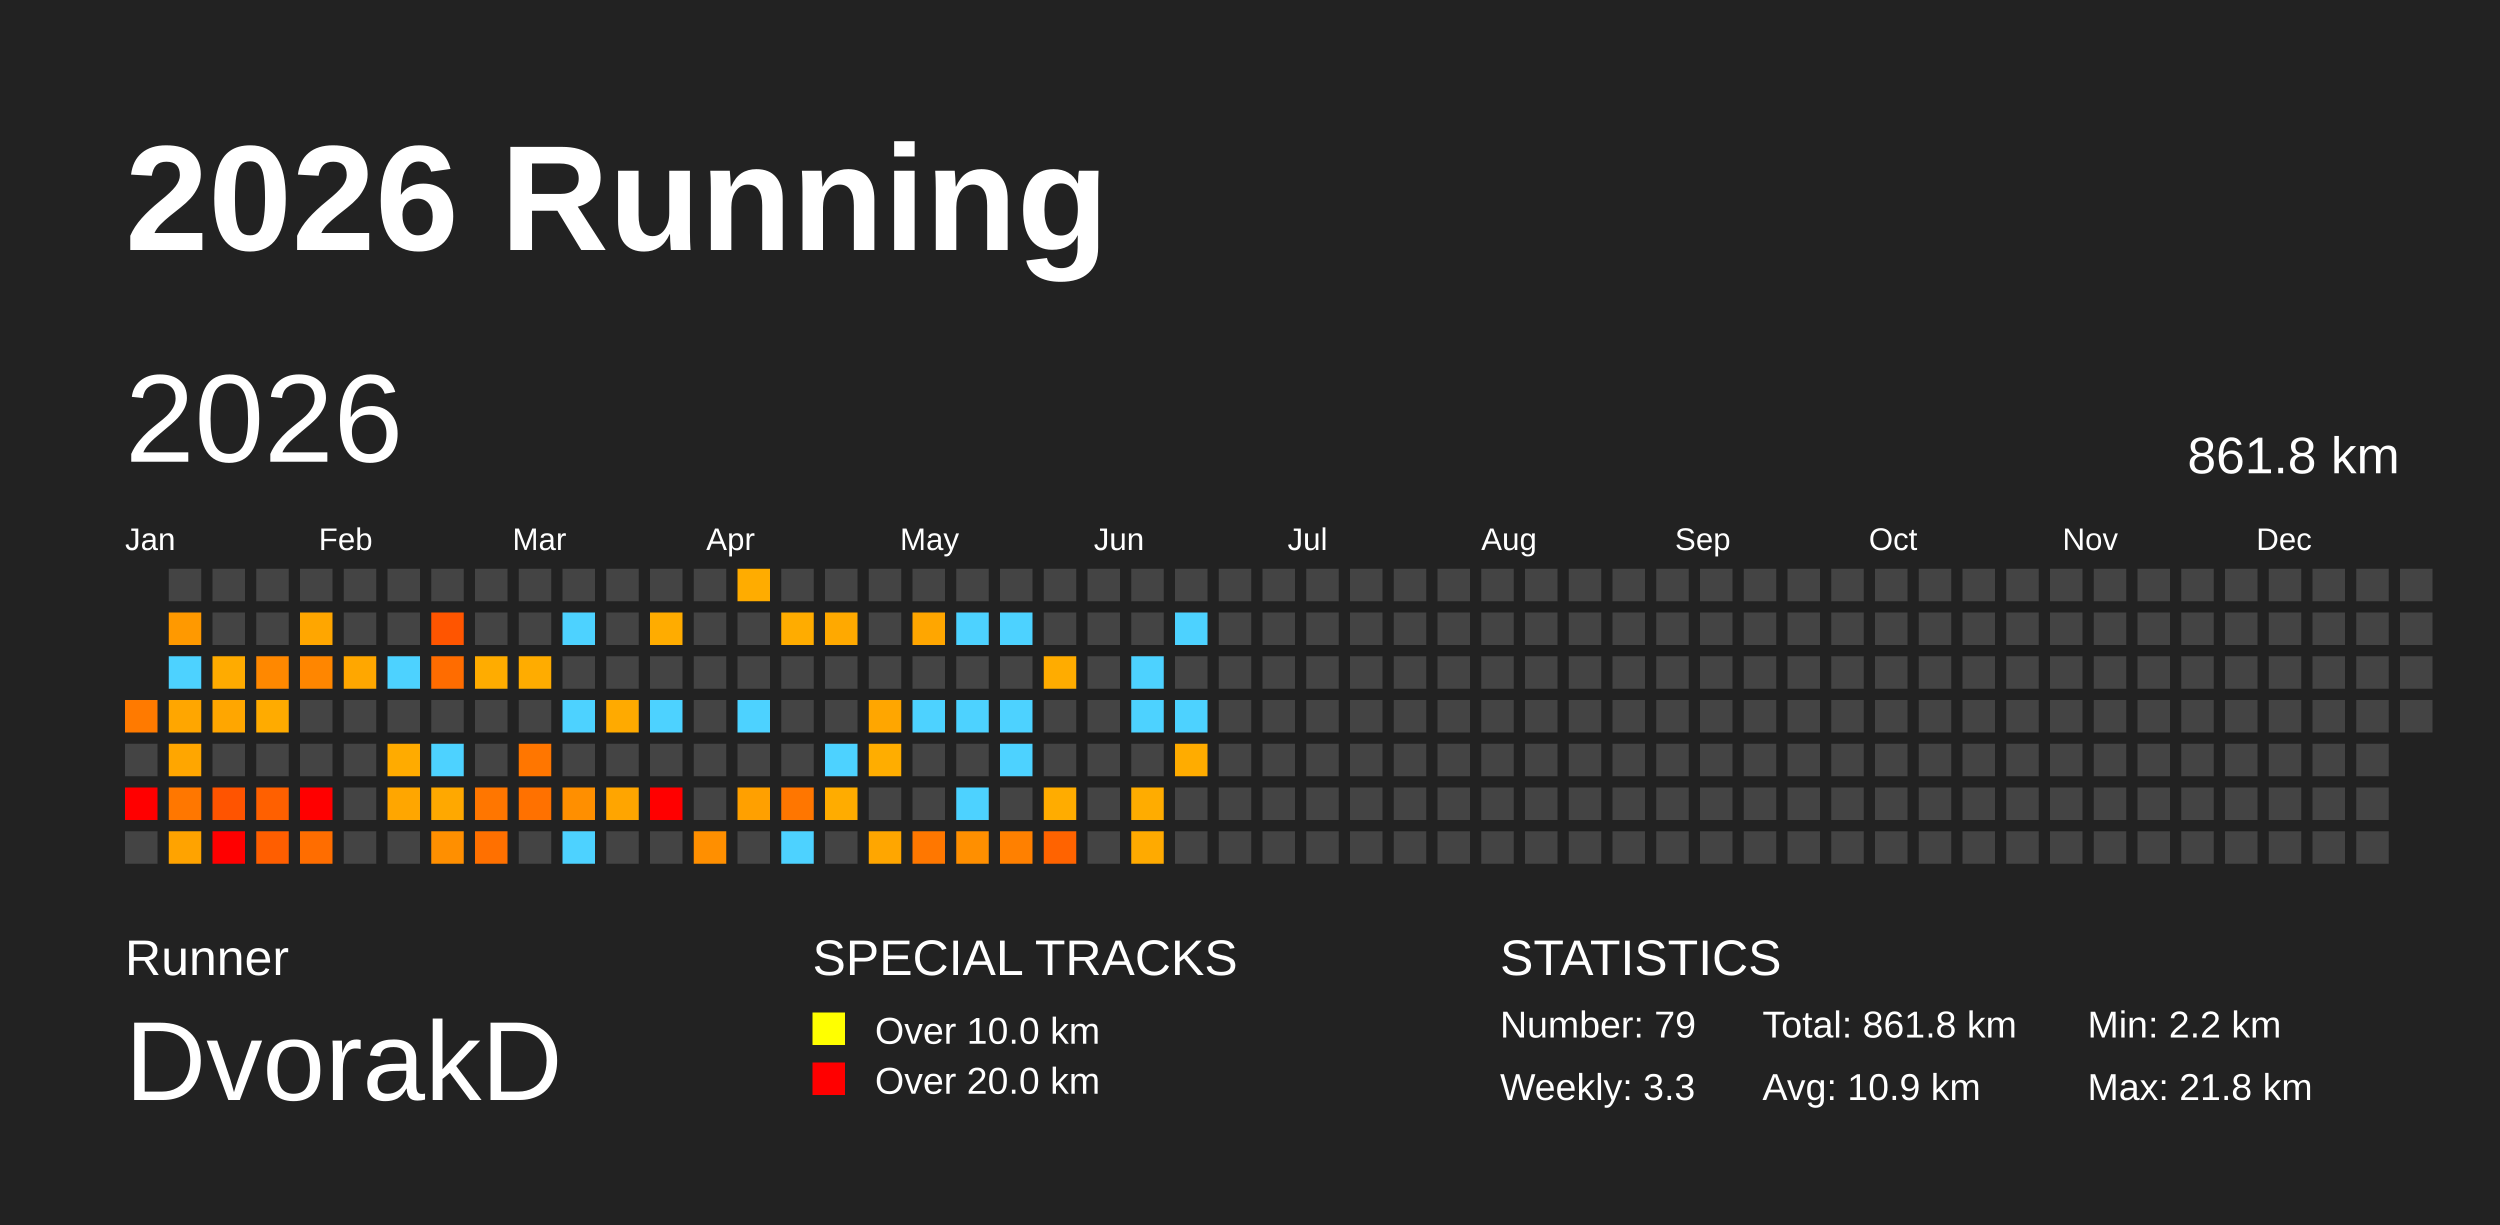
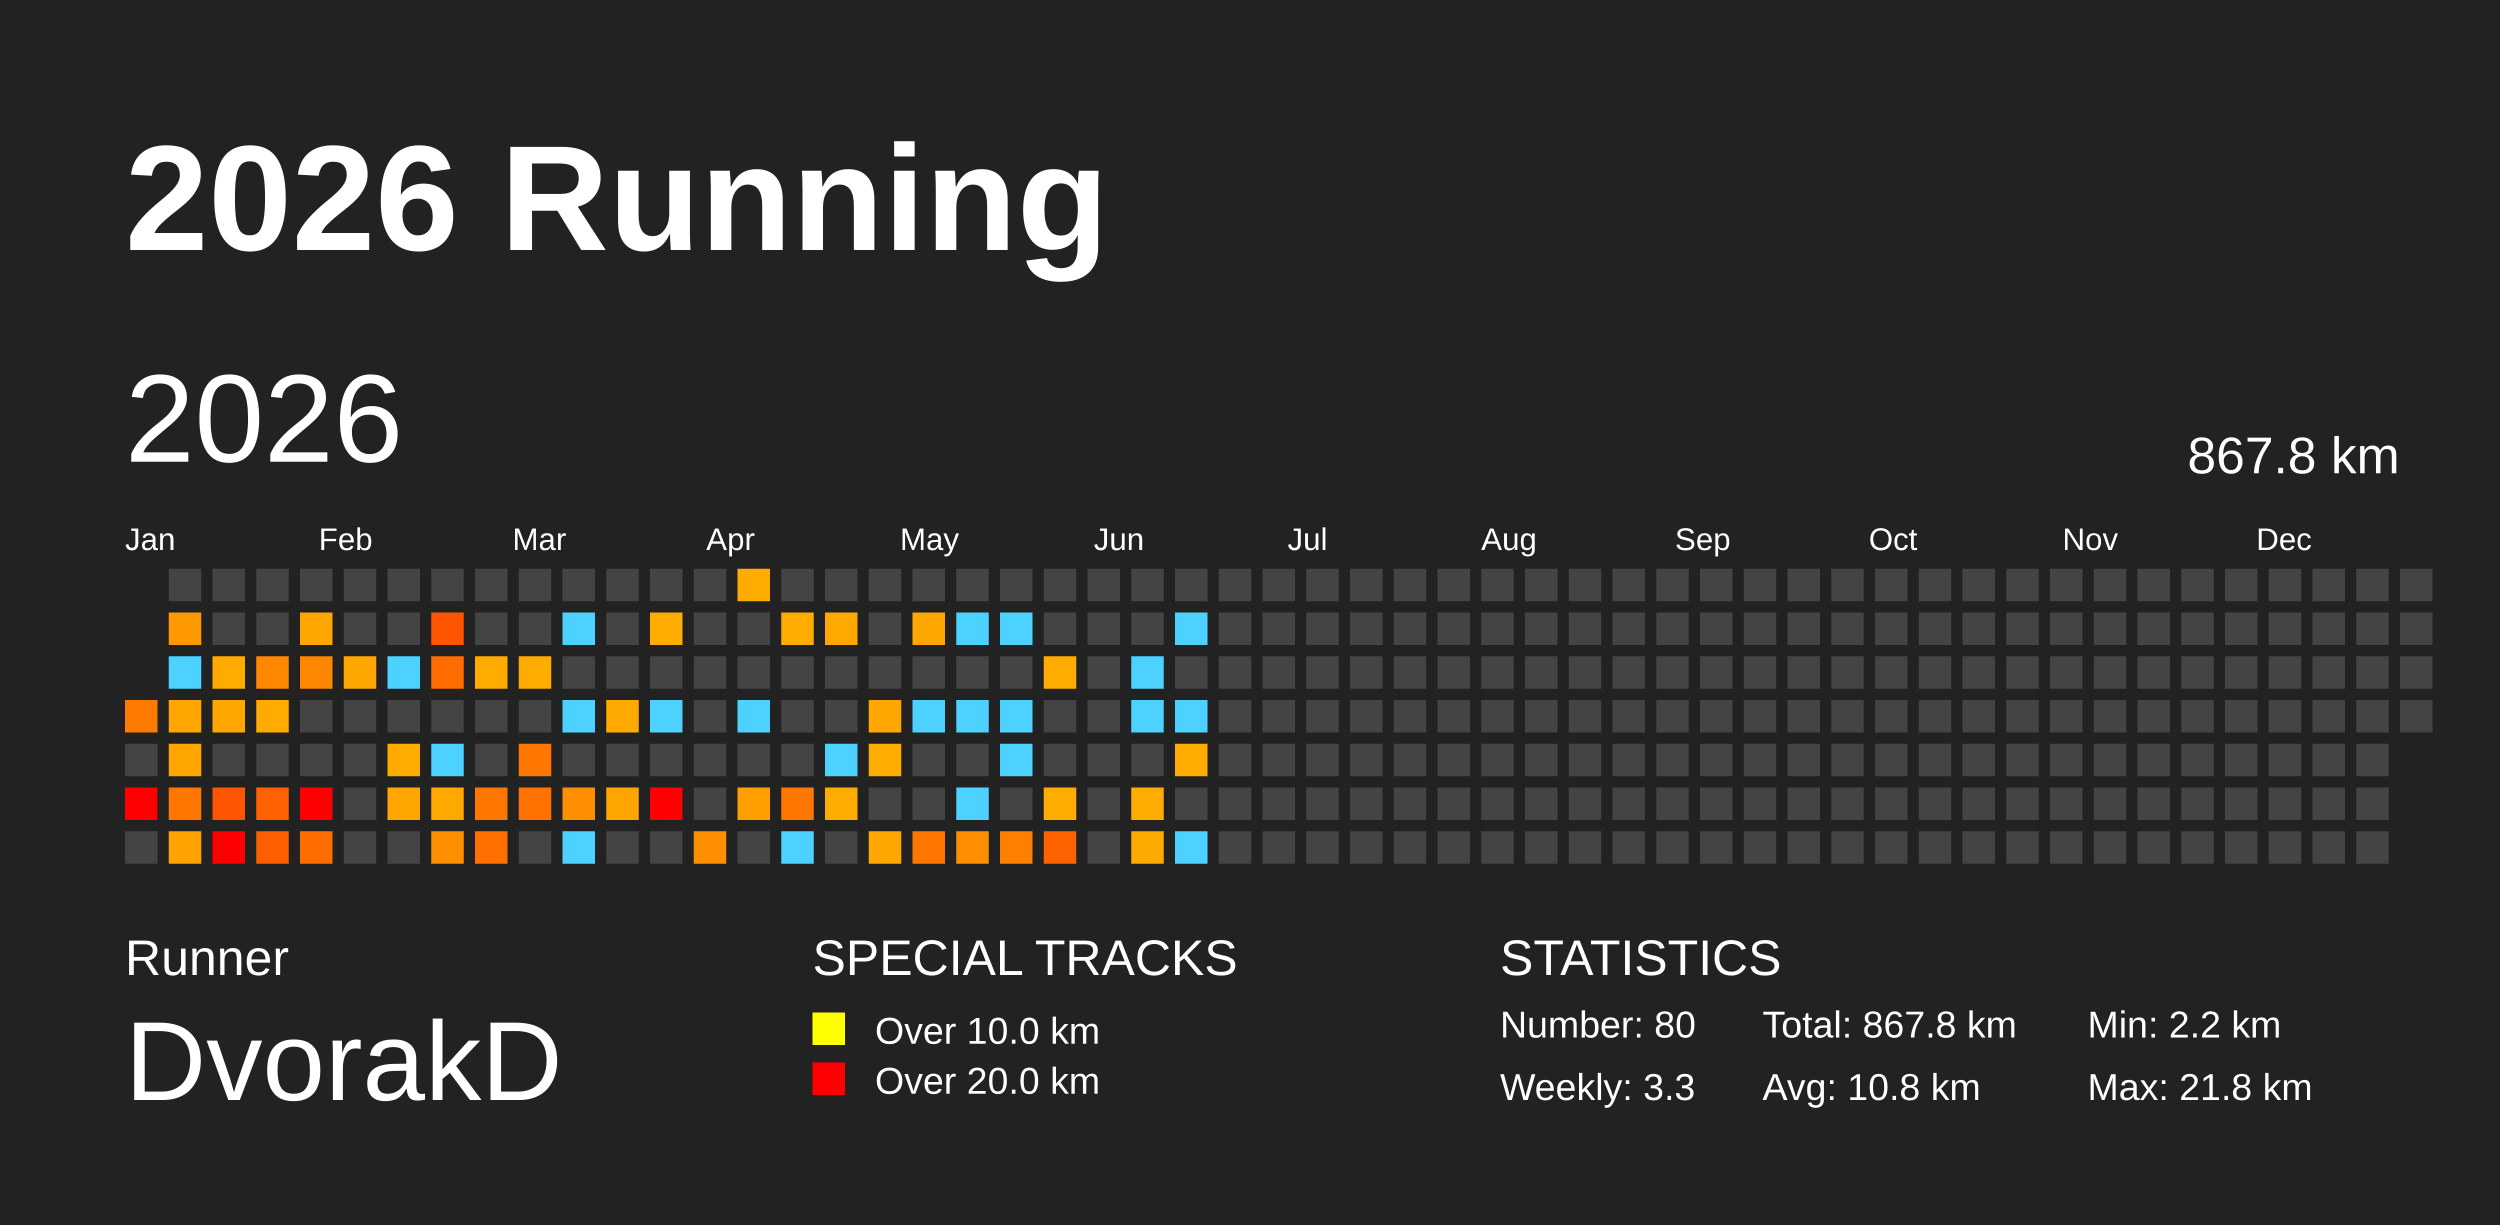
<svg xmlns="http://www.w3.org/2000/svg" baseProfile="full" height="98mm" version="1.1" viewBox="0,0,200,98" width="200mm">
  <defs />
  <rect fill="#222222" height="98" width="200" x="0" y="0" />
  <text fill="#FFFFFF" style="font-size:12px; font-family:Arial; font-weight:bold;" x="10" y="20">2026 Running</text>
  <text fill="#FFFFFF" style="font-size:4px; font-family:Arial" x="10" y="78">Runner</text>
  <text fill="#FFFFFF" style="font-size:9px; font-family:Arial" x="10" y="88">DvorakD</text>
  <text fill="#FFFFFF" style="font-size:4px; font-family:Arial" x="65" y="78">SPECIAL TRACKS</text>
  <rect fill="yellow" height="2.6" width="2.6" x="65" y="81" />
  <text fill="#FFFFFF" style="font-size:3px; font-family:Arial" x="70" y="83.5">Over 10.0 km</text>
  <rect fill="red" height="2.6" width="2.6" x="65" y="85" />
  <text fill="#FFFFFF" style="font-size:3px; font-family:Arial" x="70" y="87.5">Over 20.0 km</text>
  <text fill="#FFFFFF" style="font-size:4px; font-family:Arial" x="120" y="78">STATISTICS</text>
-   <text fill="#FFFFFF" style="font-size:3px; font-family:Arial" x="120" y="83">Number: 79</text>
+   <text fill="#FFFFFF" style="font-size:3px; font-family:Arial" x="120" y="83">Number: 80</text>
  <text fill="#FFFFFF" style="font-size:3px; font-family:Arial" x="120" y="88">Weekly: 3.3</text>
-   <text fill="#FFFFFF" style="font-size:3px; font-family:Arial" x="141" y="83">Total: 861.8 km</text>
-   <text fill="#FFFFFF" style="font-size:3px; font-family:Arial" x="141" y="88">Avg: 10.9 km</text>
+   <text fill="#FFFFFF" style="font-size:3px; font-family:Arial" x="141" y="83">Total: 867.8 km</text>
+   <text fill="#FFFFFF" style="font-size:3px; font-family:Arial" x="141" y="88">Avg: 10.8 km</text>
  <text fill="#FFFFFF" style="font-size:3px; font-family:Arial" x="167" y="83">Min: 2.2 km</text>
  <text fill="#FFFFFF" style="font-size:3px; font-family:Arial" x="167" y="88">Max: 21.8 km</text>
  <text dominant-baseline="hanging" fill="#FFFFFF" style="font-size:10.0px; font-family:Arial;" x="10" y="30">2026</text>
-   <text dominant-baseline="hanging" fill="#FFFFFF" style="font-size:4.125px; font-family:Arial;" x="175" y="35">861.8 km</text>
+   <text dominant-baseline="hanging" fill="#FFFFFF" style="font-size:4.125px; font-family:Arial;" x="175" y="35">867.8 km</text>
  <text fill="#FFFFFF" style="font-size:2.5px; font-family:Arial" x="10.0" y="44">Jan</text>
  <text fill="#FFFFFF" style="font-size:2.5px; font-family:Arial" x="25.5" y="44">Feb</text>
  <text fill="#FFFFFF" style="font-size:2.5px; font-family:Arial" x="41.0" y="44">Mar</text>
  <text fill="#FFFFFF" style="font-size:2.5px; font-family:Arial" x="56.5" y="44">Apr</text>
  <text fill="#FFFFFF" style="font-size:2.5px; font-family:Arial" x="72.0" y="44">May</text>
  <text fill="#FFFFFF" style="font-size:2.5px; font-family:Arial" x="87.5" y="44">Jun</text>
  <text fill="#FFFFFF" style="font-size:2.5px; font-family:Arial" x="103.0" y="44">Jul</text>
  <text fill="#FFFFFF" style="font-size:2.5px; font-family:Arial" x="118.5" y="44">Aug</text>
  <text fill="#FFFFFF" style="font-size:2.5px; font-family:Arial" x="134.0" y="44">Sep</text>
  <text fill="#FFFFFF" style="font-size:2.5px; font-family:Arial" x="149.5" y="44">Oct</text>
  <text fill="#FFFFFF" style="font-size:2.5px; font-family:Arial" x="165.0" y="44">Nov</text>
  <text fill="#FFFFFF" style="font-size:2.5px; font-family:Arial" x="180.5" y="44">Dec</text>
  <rect fill="#ff7a00" height="2.6" width="2.6" x="10.0" y="56.0" />
  <rect fill="#444444" height="2.6" width="2.6" x="10.0" y="59.5" />
  <rect fill="red" height="2.6" width="2.6" x="10.0" y="63.0" />
  <rect fill="#444444" height="2.6" width="2.6" x="10.0" y="66.5" />
  <rect fill="#444444" height="2.6" width="2.6" x="13.5" y="45.5" />
  <rect fill="#ff9900" height="2.6" width="2.6" x="13.5" y="49.0" />
  <rect fill="#4dd2ff" height="2.6" width="2.6" x="13.5" y="52.5" />
  <rect fill="#ffa600" height="2.6" width="2.6" x="13.5" y="56.0" />
  <rect fill="#ffa600" height="2.6" width="2.6" x="13.5" y="59.5" />
  <rect fill="#ff7700" height="2.6" width="2.6" x="13.5" y="63.0" />
  <rect fill="#ffa300" height="2.6" width="2.6" x="13.5" y="66.5" />
  <rect fill="#444444" height="2.6" width="2.6" x="17.0" y="45.5" />
  <rect fill="#444444" height="2.6" width="2.6" x="17.0" y="49.0" />
  <rect fill="#ffab00" height="2.6" width="2.6" x="17.0" y="52.5" />
  <rect fill="#ffa600" height="2.6" width="2.6" x="17.0" y="56.0" />
  <rect fill="#444444" height="2.6" width="2.6" x="17.0" y="59.5" />
  <rect fill="#ff5400" height="2.6" width="2.6" x="17.0" y="63.0" />
  <rect fill="red" height="2.6" width="2.6" x="17.0" y="66.5" />
  <rect fill="#444444" height="2.6" width="2.6" x="20.5" y="45.5" />
  <rect fill="#444444" height="2.6" width="2.6" x="20.5" y="49.0" />
  <rect fill="#ff8800" height="2.6" width="2.6" x="20.5" y="52.5" />
  <rect fill="#ffab00" height="2.6" width="2.6" x="20.5" y="56.0" />
  <rect fill="#444444" height="2.6" width="2.6" x="20.5" y="59.5" />
  <rect fill="#ff6000" height="2.6" width="2.6" x="20.5" y="63.0" />
  <rect fill="#ff5e00" height="2.6" width="2.6" x="20.5" y="66.5" />
  <rect fill="#444444" height="2.6" width="2.6" x="24.0" y="45.5" />
  <rect fill="#ffa600" height="2.6" width="2.6" x="24.0" y="49.0" />
  <rect fill="#ff8600" height="2.6" width="2.6" x="24.0" y="52.5" />
  <rect fill="#444444" height="2.6" width="2.6" x="24.0" y="56.0" />
  <rect fill="#444444" height="2.6" width="2.6" x="24.0" y="59.5" />
  <rect fill="red" height="2.6" width="2.6" x="24.0" y="63.0" />
  <rect fill="#ff6d00" height="2.6" width="2.6" x="24.0" y="66.5" />
  <rect fill="#444444" height="2.6" width="2.6" x="27.5" y="45.5" />
  <rect fill="#444444" height="2.6" width="2.6" x="27.5" y="49.0" />
  <rect fill="#ffa700" height="2.6" width="2.6" x="27.5" y="52.5" />
  <rect fill="#444444" height="2.6" width="2.6" x="27.5" y="56.0" />
  <rect fill="#444444" height="2.6" width="2.6" x="27.5" y="59.5" />
  <rect fill="#444444" height="2.6" width="2.6" x="27.5" y="63.0" />
  <rect fill="#444444" height="2.6" width="2.6" x="27.5" y="66.5" />
  <rect fill="#444444" height="2.6" width="2.6" x="31.0" y="45.5" />
  <rect fill="#444444" height="2.6" width="2.6" x="31.0" y="49.0" />
  <rect fill="#4dd2ff" height="2.6" width="2.6" x="31.0" y="52.5" />
  <rect fill="#444444" height="2.6" width="2.6" x="31.0" y="56.0" />
  <rect fill="#ffab00" height="2.6" width="2.6" x="31.0" y="59.5" />
  <rect fill="#ffa600" height="2.6" width="2.6" x="31.0" y="63.0" />
  <rect fill="#444444" height="2.6" width="2.6" x="31.0" y="66.5" />
  <rect fill="#444444" height="2.6" width="2.6" x="34.5" y="45.5" />
  <rect fill="#ff5500" height="2.6" width="2.6" x="34.5" y="49.0" />
  <rect fill="#ff6c00" height="2.6" width="2.6" x="34.5" y="52.5" />
  <rect fill="#444444" height="2.6" width="2.6" x="34.5" y="56.0" />
  <rect fill="#4dd2ff" height="2.6" width="2.6" x="34.5" y="59.5" />
  <rect fill="#ffa800" height="2.6" width="2.6" x="34.5" y="63.0" />
  <rect fill="#ff8f00" height="2.6" width="2.6" x="34.5" y="66.5" />
  <rect fill="#444444" height="2.6" width="2.6" x="38.0" y="45.5" />
  <rect fill="#444444" height="2.6" width="2.6" x="38.0" y="49.0" />
  <rect fill="#ffac00" height="2.6" width="2.6" x="38.0" y="52.5" />
  <rect fill="#444444" height="2.6" width="2.6" x="38.0" y="56.0" />
  <rect fill="#444444" height="2.6" width="2.6" x="38.0" y="59.5" />
  <rect fill="#ff7600" height="2.6" width="2.6" x="38.0" y="63.0" />
  <rect fill="#ff7000" height="2.6" width="2.6" x="38.0" y="66.5" />
  <rect fill="#444444" height="2.6" width="2.6" x="41.5" y="45.5" />
  <rect fill="#444444" height="2.6" width="2.6" x="41.5" y="49.0" />
  <rect fill="#ffac00" height="2.6" width="2.6" x="41.5" y="52.5" />
  <rect fill="#444444" height="2.6" width="2.6" x="41.5" y="56.0" />
  <rect fill="#ff7600" height="2.6" width="2.6" x="41.5" y="59.5" />
  <rect fill="#ff7100" height="2.6" width="2.6" x="41.5" y="63.0" />
  <rect fill="#444444" height="2.6" width="2.6" x="41.5" y="66.5" />
  <rect fill="#444444" height="2.6" width="2.6" x="45.0" y="45.5" />
  <rect fill="#4dd2ff" height="2.6" width="2.6" x="45.0" y="49.0" />
  <rect fill="#444444" height="2.6" width="2.6" x="45.0" y="52.5" />
  <rect fill="#4dd2ff" height="2.6" width="2.6" x="45.0" y="56.0" />
  <rect fill="#444444" height="2.6" width="2.6" x="45.0" y="59.5" />
  <rect fill="#ff8f00" height="2.6" width="2.6" x="45.0" y="63.0" />
  <rect fill="#4dd2ff" height="2.6" width="2.6" x="45.0" y="66.5" />
  <rect fill="#444444" height="2.6" width="2.6" x="48.5" y="45.5" />
  <rect fill="#444444" height="2.6" width="2.6" x="48.5" y="49.0" />
  <rect fill="#444444" height="2.6" width="2.6" x="48.5" y="52.5" />
  <rect fill="#ffaa00" height="2.6" width="2.6" x="48.5" y="56.0" />
  <rect fill="#444444" height="2.6" width="2.6" x="48.5" y="59.5" />
  <rect fill="#ffa500" height="2.6" width="2.6" x="48.5" y="63.0" />
  <rect fill="#444444" height="2.6" width="2.6" x="48.5" y="66.5" />
  <rect fill="#444444" height="2.6" width="2.6" x="52.0" y="45.5" />
  <rect fill="#ffac00" height="2.6" width="2.6" x="52.0" y="49.0" />
  <rect fill="#444444" height="2.6" width="2.6" x="52.0" y="52.5" />
  <rect fill="#4dd2ff" height="2.6" width="2.6" x="52.0" y="56.0" />
  <rect fill="#444444" height="2.6" width="2.6" x="52.0" y="59.5" />
  <rect fill="red" height="2.6" width="2.6" x="52.0" y="63.0" />
  <rect fill="#444444" height="2.6" width="2.6" x="52.0" y="66.5" />
  <rect fill="#444444" height="2.6" width="2.6" x="55.5" y="45.5" />
  <rect fill="#444444" height="2.6" width="2.6" x="55.5" y="49.0" />
  <rect fill="#444444" height="2.6" width="2.6" x="55.5" y="52.5" />
  <rect fill="#444444" height="2.6" width="2.6" x="55.5" y="56.0" />
  <rect fill="#444444" height="2.6" width="2.6" x="55.5" y="59.5" />
  <rect fill="#444444" height="2.6" width="2.6" x="55.5" y="63.0" />
  <rect fill="#ff8f00" height="2.6" width="2.6" x="55.5" y="66.5" />
  <rect fill="#ffac00" height="2.6" width="2.6" x="59.0" y="45.5" />
  <rect fill="#444444" height="2.6" width="2.6" x="59.0" y="49.0" />
  <rect fill="#444444" height="2.6" width="2.6" x="59.0" y="52.5" />
  <rect fill="#4dd2ff" height="2.6" width="2.6" x="59.0" y="56.0" />
  <rect fill="#444444" height="2.6" width="2.6" x="59.0" y="59.5" />
  <rect fill="#ffa000" height="2.6" width="2.6" x="59.0" y="63.0" />
  <rect fill="#444444" height="2.6" width="2.6" x="59.0" y="66.5" />
  <rect fill="#444444" height="2.6" width="2.6" x="62.5" y="45.5" />
  <rect fill="#ffac00" height="2.6" width="2.6" x="62.5" y="49.0" />
  <rect fill="#444444" height="2.6" width="2.6" x="62.5" y="52.5" />
  <rect fill="#444444" height="2.6" width="2.6" x="62.5" y="56.0" />
  <rect fill="#444444" height="2.6" width="2.6" x="62.5" y="59.5" />
  <rect fill="#ff7600" height="2.6" width="2.6" x="62.5" y="63.0" />
  <rect fill="#4dd2ff" height="2.6" width="2.6" x="62.5" y="66.5" />
  <rect fill="#444444" height="2.6" width="2.6" x="66.0" y="45.5" />
  <rect fill="#ffa900" height="2.6" width="2.6" x="66.0" y="49.0" />
  <rect fill="#444444" height="2.6" width="2.6" x="66.0" y="52.5" />
  <rect fill="#444444" height="2.6" width="2.6" x="66.0" y="56.0" />
  <rect fill="#4dd2ff" height="2.6" width="2.6" x="66.0" y="59.5" />
  <rect fill="#ffac00" height="2.6" width="2.6" x="66.0" y="63.0" />
  <rect fill="#444444" height="2.6" width="2.6" x="66.0" y="66.5" />
  <rect fill="#444444" height="2.6" width="2.6" x="69.5" y="45.5" />
  <rect fill="#444444" height="2.6" width="2.6" x="69.5" y="49.0" />
  <rect fill="#444444" height="2.6" width="2.6" x="69.5" y="52.5" />
  <rect fill="#ffa600" height="2.6" width="2.6" x="69.5" y="56.0" />
  <rect fill="#ffad00" height="2.6" width="2.6" x="69.5" y="59.5" />
  <rect fill="#444444" height="2.6" width="2.6" x="69.5" y="63.0" />
  <rect fill="#ffa600" height="2.6" width="2.6" x="69.5" y="66.5" />
  <rect fill="#444444" height="2.6" width="2.6" x="73.0" y="45.5" />
  <rect fill="#ffa600" height="2.6" width="2.6" x="73.0" y="49.0" />
  <rect fill="#444444" height="2.6" width="2.6" x="73.0" y="52.5" />
  <rect fill="#4dd2ff" height="2.6" width="2.6" x="73.0" y="56.0" />
  <rect fill="#444444" height="2.6" width="2.6" x="73.0" y="59.5" />
  <rect fill="#444444" height="2.6" width="2.6" x="73.0" y="63.0" />
  <rect fill="#ff7700" height="2.6" width="2.6" x="73.0" y="66.5" />
  <rect fill="#444444" height="2.6" width="2.6" x="76.5" y="45.5" />
  <rect fill="#4dd2ff" height="2.6" width="2.6" x="76.5" y="49.0" />
  <rect fill="#444444" height="2.6" width="2.6" x="76.5" y="52.5" />
  <rect fill="#4dd2ff" height="2.6" width="2.6" x="76.5" y="56.0" />
  <rect fill="#444444" height="2.6" width="2.6" x="76.5" y="59.5" />
  <rect fill="#4dd2ff" height="2.6" width="2.6" x="76.5" y="63.0" />
  <rect fill="#ff8f00" height="2.6" width="2.6" x="76.5" y="66.5" />
  <rect fill="#444444" height="2.6" width="2.6" x="80.0" y="45.5" />
  <rect fill="#4dd2ff" height="2.6" width="2.6" x="80.0" y="49.0" />
  <rect fill="#444444" height="2.6" width="2.6" x="80.0" y="52.5" />
  <rect fill="#4dd2ff" height="2.6" width="2.6" x="80.0" y="56.0" />
  <rect fill="#4dd2ff" height="2.6" width="2.6" x="80.0" y="59.5" />
  <rect fill="#444444" height="2.6" width="2.6" x="80.0" y="63.0" />
  <rect fill="#ff8000" height="2.6" width="2.6" x="80.0" y="66.5" />
  <rect fill="#444444" height="2.6" width="2.6" x="83.5" y="45.5" />
  <rect fill="#444444" height="2.6" width="2.6" x="83.5" y="49.0" />
  <rect fill="#ffac00" height="2.6" width="2.6" x="83.5" y="52.5" />
  <rect fill="#444444" height="2.6" width="2.6" x="83.5" y="56.0" />
  <rect fill="#444444" height="2.6" width="2.6" x="83.5" y="59.5" />
  <rect fill="#ffac00" height="2.6" width="2.6" x="83.5" y="63.0" />
  <rect fill="#ff6300" height="2.6" width="2.6" x="83.5" y="66.5" />
  <rect fill="#444444" height="2.6" width="2.6" x="87.0" y="45.5" />
  <rect fill="#444444" height="2.6" width="2.6" x="87.0" y="49.0" />
  <rect fill="#444444" height="2.6" width="2.6" x="87.0" y="52.5" />
  <rect fill="#444444" height="2.6" width="2.6" x="87.0" y="56.0" />
  <rect fill="#444444" height="2.6" width="2.6" x="87.0" y="59.5" />
  <rect fill="#444444" height="2.6" width="2.6" x="87.0" y="63.0" />
  <rect fill="#444444" height="2.6" width="2.6" x="87.0" y="66.5" />
  <rect fill="#444444" height="2.6" width="2.6" x="90.5" y="45.5" />
  <rect fill="#444444" height="2.6" width="2.6" x="90.5" y="49.0" />
  <rect fill="#4dd2ff" height="2.6" width="2.6" x="90.5" y="52.5" />
  <rect fill="#4dd2ff" height="2.6" width="2.6" x="90.5" y="56.0" />
  <rect fill="#444444" height="2.6" width="2.6" x="90.5" y="59.5" />
  <rect fill="#ffac00" height="2.6" width="2.6" x="90.5" y="63.0" />
  <rect fill="#ffaa00" height="2.6" width="2.6" x="90.5" y="66.5" />
  <rect fill="#444444" height="2.6" width="2.6" x="94.0" y="45.5" />
  <rect fill="#4dd2ff" height="2.6" width="2.6" x="94.0" y="49.0" />
  <rect fill="#444444" height="2.6" width="2.6" x="94.0" y="52.5" />
  <rect fill="#4dd2ff" height="2.6" width="2.6" x="94.0" y="56.0" />
  <rect fill="#ffac00" height="2.6" width="2.6" x="94.0" y="59.5" />
  <rect fill="#444444" height="2.6" width="2.6" x="94.0" y="63.0" />
-   <rect fill="#444444" height="2.6" width="2.6" x="94.0" y="66.5" />
+   <rect fill="#4dd2ff" height="2.6" width="2.6" x="94.0" y="66.5" />
  <rect fill="#444444" height="2.6" width="2.6" x="97.5" y="45.5" />
  <rect fill="#444444" height="2.6" width="2.6" x="97.5" y="49.0" />
  <rect fill="#444444" height="2.6" width="2.6" x="97.5" y="52.5" />
  <rect fill="#444444" height="2.6" width="2.6" x="97.5" y="56.0" />
  <rect fill="#444444" height="2.6" width="2.6" x="97.5" y="59.5" />
  <rect fill="#444444" height="2.6" width="2.6" x="97.5" y="63.0" />
  <rect fill="#444444" height="2.6" width="2.6" x="97.5" y="66.5" />
  <rect fill="#444444" height="2.6" width="2.6" x="101.0" y="45.5" />
  <rect fill="#444444" height="2.6" width="2.6" x="101.0" y="49.0" />
  <rect fill="#444444" height="2.6" width="2.6" x="101.0" y="52.5" />
  <rect fill="#444444" height="2.6" width="2.6" x="101.0" y="56.0" />
  <rect fill="#444444" height="2.6" width="2.6" x="101.0" y="59.5" />
  <rect fill="#444444" height="2.6" width="2.6" x="101.0" y="63.0" />
  <rect fill="#444444" height="2.6" width="2.6" x="101.0" y="66.5" />
  <rect fill="#444444" height="2.6" width="2.6" x="104.5" y="45.5" />
  <rect fill="#444444" height="2.6" width="2.6" x="104.5" y="49.0" />
  <rect fill="#444444" height="2.6" width="2.6" x="104.5" y="52.5" />
  <rect fill="#444444" height="2.6" width="2.6" x="104.5" y="56.0" />
  <rect fill="#444444" height="2.6" width="2.6" x="104.5" y="59.5" />
  <rect fill="#444444" height="2.6" width="2.6" x="104.5" y="63.0" />
  <rect fill="#444444" height="2.6" width="2.6" x="104.5" y="66.5" />
  <rect fill="#444444" height="2.6" width="2.6" x="108.0" y="45.5" />
  <rect fill="#444444" height="2.6" width="2.6" x="108.0" y="49.0" />
  <rect fill="#444444" height="2.6" width="2.6" x="108.0" y="52.5" />
  <rect fill="#444444" height="2.6" width="2.6" x="108.0" y="56.0" />
  <rect fill="#444444" height="2.6" width="2.6" x="108.0" y="59.5" />
  <rect fill="#444444" height="2.6" width="2.6" x="108.0" y="63.0" />
  <rect fill="#444444" height="2.6" width="2.6" x="108.0" y="66.5" />
  <rect fill="#444444" height="2.6" width="2.6" x="111.5" y="45.5" />
  <rect fill="#444444" height="2.6" width="2.6" x="111.5" y="49.0" />
  <rect fill="#444444" height="2.6" width="2.6" x="111.5" y="52.5" />
  <rect fill="#444444" height="2.6" width="2.6" x="111.5" y="56.0" />
  <rect fill="#444444" height="2.6" width="2.6" x="111.5" y="59.5" />
  <rect fill="#444444" height="2.6" width="2.6" x="111.5" y="63.0" />
  <rect fill="#444444" height="2.6" width="2.6" x="111.5" y="66.5" />
  <rect fill="#444444" height="2.6" width="2.6" x="115.0" y="45.5" />
  <rect fill="#444444" height="2.6" width="2.6" x="115.0" y="49.0" />
  <rect fill="#444444" height="2.6" width="2.6" x="115.0" y="52.5" />
  <rect fill="#444444" height="2.6" width="2.6" x="115.0" y="56.0" />
  <rect fill="#444444" height="2.6" width="2.6" x="115.0" y="59.5" />
  <rect fill="#444444" height="2.6" width="2.6" x="115.0" y="63.0" />
  <rect fill="#444444" height="2.6" width="2.6" x="115.0" y="66.5" />
  <rect fill="#444444" height="2.6" width="2.6" x="118.5" y="45.5" />
  <rect fill="#444444" height="2.6" width="2.6" x="118.5" y="49.0" />
  <rect fill="#444444" height="2.6" width="2.6" x="118.5" y="52.5" />
  <rect fill="#444444" height="2.6" width="2.6" x="118.5" y="56.0" />
  <rect fill="#444444" height="2.6" width="2.6" x="118.5" y="59.5" />
  <rect fill="#444444" height="2.6" width="2.6" x="118.5" y="63.0" />
  <rect fill="#444444" height="2.6" width="2.6" x="118.5" y="66.5" />
  <rect fill="#444444" height="2.6" width="2.6" x="122.0" y="45.5" />
  <rect fill="#444444" height="2.6" width="2.6" x="122.0" y="49.0" />
  <rect fill="#444444" height="2.6" width="2.6" x="122.0" y="52.5" />
  <rect fill="#444444" height="2.6" width="2.6" x="122.0" y="56.0" />
  <rect fill="#444444" height="2.6" width="2.6" x="122.0" y="59.5" />
  <rect fill="#444444" height="2.6" width="2.6" x="122.0" y="63.0" />
  <rect fill="#444444" height="2.6" width="2.6" x="122.0" y="66.5" />
  <rect fill="#444444" height="2.6" width="2.6" x="125.5" y="45.5" />
  <rect fill="#444444" height="2.6" width="2.6" x="125.5" y="49.0" />
  <rect fill="#444444" height="2.6" width="2.6" x="125.5" y="52.5" />
  <rect fill="#444444" height="2.6" width="2.6" x="125.5" y="56.0" />
  <rect fill="#444444" height="2.6" width="2.6" x="125.5" y="59.5" />
  <rect fill="#444444" height="2.6" width="2.6" x="125.5" y="63.0" />
  <rect fill="#444444" height="2.6" width="2.6" x="125.5" y="66.5" />
  <rect fill="#444444" height="2.6" width="2.6" x="129.0" y="45.5" />
  <rect fill="#444444" height="2.6" width="2.6" x="129.0" y="49.0" />
  <rect fill="#444444" height="2.6" width="2.6" x="129.0" y="52.5" />
  <rect fill="#444444" height="2.6" width="2.6" x="129.0" y="56.0" />
  <rect fill="#444444" height="2.6" width="2.6" x="129.0" y="59.5" />
  <rect fill="#444444" height="2.6" width="2.6" x="129.0" y="63.0" />
  <rect fill="#444444" height="2.6" width="2.6" x="129.0" y="66.5" />
  <rect fill="#444444" height="2.6" width="2.6" x="132.5" y="45.5" />
  <rect fill="#444444" height="2.6" width="2.6" x="132.5" y="49.0" />
  <rect fill="#444444" height="2.6" width="2.6" x="132.5" y="52.5" />
  <rect fill="#444444" height="2.6" width="2.6" x="132.5" y="56.0" />
  <rect fill="#444444" height="2.6" width="2.6" x="132.5" y="59.5" />
  <rect fill="#444444" height="2.6" width="2.6" x="132.5" y="63.0" />
  <rect fill="#444444" height="2.6" width="2.6" x="132.5" y="66.5" />
  <rect fill="#444444" height="2.6" width="2.6" x="136.0" y="45.5" />
  <rect fill="#444444" height="2.6" width="2.6" x="136.0" y="49.0" />
  <rect fill="#444444" height="2.6" width="2.6" x="136.0" y="52.5" />
  <rect fill="#444444" height="2.6" width="2.6" x="136.0" y="56.0" />
  <rect fill="#444444" height="2.6" width="2.6" x="136.0" y="59.5" />
  <rect fill="#444444" height="2.6" width="2.6" x="136.0" y="63.0" />
  <rect fill="#444444" height="2.6" width="2.6" x="136.0" y="66.5" />
  <rect fill="#444444" height="2.6" width="2.6" x="139.5" y="45.5" />
  <rect fill="#444444" height="2.6" width="2.6" x="139.5" y="49.0" />
  <rect fill="#444444" height="2.6" width="2.6" x="139.5" y="52.5" />
  <rect fill="#444444" height="2.6" width="2.6" x="139.5" y="56.0" />
  <rect fill="#444444" height="2.6" width="2.6" x="139.5" y="59.5" />
  <rect fill="#444444" height="2.6" width="2.6" x="139.5" y="63.0" />
  <rect fill="#444444" height="2.6" width="2.6" x="139.5" y="66.5" />
  <rect fill="#444444" height="2.6" width="2.6" x="143.0" y="45.5" />
  <rect fill="#444444" height="2.6" width="2.6" x="143.0" y="49.0" />
  <rect fill="#444444" height="2.6" width="2.6" x="143.0" y="52.5" />
  <rect fill="#444444" height="2.6" width="2.6" x="143.0" y="56.0" />
  <rect fill="#444444" height="2.6" width="2.6" x="143.0" y="59.5" />
  <rect fill="#444444" height="2.6" width="2.6" x="143.0" y="63.0" />
  <rect fill="#444444" height="2.6" width="2.6" x="143.0" y="66.5" />
  <rect fill="#444444" height="2.6" width="2.6" x="146.5" y="45.5" />
  <rect fill="#444444" height="2.6" width="2.6" x="146.5" y="49.0" />
  <rect fill="#444444" height="2.6" width="2.6" x="146.5" y="52.5" />
  <rect fill="#444444" height="2.6" width="2.6" x="146.5" y="56.0" />
  <rect fill="#444444" height="2.6" width="2.6" x="146.5" y="59.5" />
  <rect fill="#444444" height="2.6" width="2.6" x="146.5" y="63.0" />
  <rect fill="#444444" height="2.6" width="2.6" x="146.5" y="66.5" />
  <rect fill="#444444" height="2.6" width="2.6" x="150.0" y="45.5" />
  <rect fill="#444444" height="2.6" width="2.6" x="150.0" y="49.0" />
  <rect fill="#444444" height="2.6" width="2.6" x="150.0" y="52.5" />
  <rect fill="#444444" height="2.6" width="2.6" x="150.0" y="56.0" />
  <rect fill="#444444" height="2.6" width="2.6" x="150.0" y="59.5" />
  <rect fill="#444444" height="2.6" width="2.6" x="150.0" y="63.0" />
  <rect fill="#444444" height="2.6" width="2.6" x="150.0" y="66.5" />
  <rect fill="#444444" height="2.6" width="2.6" x="153.5" y="45.5" />
  <rect fill="#444444" height="2.6" width="2.6" x="153.5" y="49.0" />
  <rect fill="#444444" height="2.6" width="2.6" x="153.5" y="52.5" />
  <rect fill="#444444" height="2.6" width="2.6" x="153.5" y="56.0" />
  <rect fill="#444444" height="2.6" width="2.6" x="153.5" y="59.5" />
  <rect fill="#444444" height="2.6" width="2.6" x="153.5" y="63.0" />
  <rect fill="#444444" height="2.6" width="2.6" x="153.5" y="66.5" />
  <rect fill="#444444" height="2.6" width="2.6" x="157.0" y="45.5" />
  <rect fill="#444444" height="2.6" width="2.6" x="157.0" y="49.0" />
  <rect fill="#444444" height="2.6" width="2.6" x="157.0" y="52.5" />
  <rect fill="#444444" height="2.6" width="2.6" x="157.0" y="56.0" />
  <rect fill="#444444" height="2.6" width="2.6" x="157.0" y="59.5" />
  <rect fill="#444444" height="2.6" width="2.6" x="157.0" y="63.0" />
  <rect fill="#444444" height="2.6" width="2.6" x="157.0" y="66.5" />
  <rect fill="#444444" height="2.6" width="2.6" x="160.5" y="45.5" />
  <rect fill="#444444" height="2.6" width="2.6" x="160.5" y="49.0" />
  <rect fill="#444444" height="2.6" width="2.6" x="160.5" y="52.5" />
  <rect fill="#444444" height="2.6" width="2.6" x="160.5" y="56.0" />
  <rect fill="#444444" height="2.6" width="2.6" x="160.5" y="59.5" />
  <rect fill="#444444" height="2.6" width="2.6" x="160.5" y="63.0" />
  <rect fill="#444444" height="2.6" width="2.6" x="160.5" y="66.5" />
  <rect fill="#444444" height="2.6" width="2.6" x="164.0" y="45.5" />
  <rect fill="#444444" height="2.6" width="2.6" x="164.0" y="49.0" />
  <rect fill="#444444" height="2.6" width="2.6" x="164.0" y="52.5" />
  <rect fill="#444444" height="2.6" width="2.6" x="164.0" y="56.0" />
  <rect fill="#444444" height="2.6" width="2.6" x="164.0" y="59.5" />
  <rect fill="#444444" height="2.6" width="2.6" x="164.0" y="63.0" />
  <rect fill="#444444" height="2.6" width="2.6" x="164.0" y="66.5" />
  <rect fill="#444444" height="2.6" width="2.6" x="167.5" y="45.5" />
  <rect fill="#444444" height="2.6" width="2.6" x="167.5" y="49.0" />
  <rect fill="#444444" height="2.6" width="2.6" x="167.5" y="52.5" />
  <rect fill="#444444" height="2.6" width="2.6" x="167.5" y="56.0" />
  <rect fill="#444444" height="2.6" width="2.6" x="167.5" y="59.5" />
  <rect fill="#444444" height="2.6" width="2.6" x="167.5" y="63.0" />
  <rect fill="#444444" height="2.6" width="2.6" x="167.5" y="66.5" />
  <rect fill="#444444" height="2.6" width="2.6" x="171.0" y="45.5" />
  <rect fill="#444444" height="2.6" width="2.6" x="171.0" y="49.0" />
  <rect fill="#444444" height="2.6" width="2.6" x="171.0" y="52.5" />
  <rect fill="#444444" height="2.6" width="2.6" x="171.0" y="56.0" />
  <rect fill="#444444" height="2.6" width="2.6" x="171.0" y="59.5" />
  <rect fill="#444444" height="2.6" width="2.6" x="171.0" y="63.0" />
  <rect fill="#444444" height="2.6" width="2.6" x="171.0" y="66.5" />
  <rect fill="#444444" height="2.6" width="2.6" x="174.5" y="45.5" />
  <rect fill="#444444" height="2.6" width="2.6" x="174.5" y="49.0" />
  <rect fill="#444444" height="2.6" width="2.6" x="174.5" y="52.5" />
  <rect fill="#444444" height="2.6" width="2.6" x="174.5" y="56.0" />
  <rect fill="#444444" height="2.6" width="2.6" x="174.5" y="59.5" />
  <rect fill="#444444" height="2.6" width="2.6" x="174.5" y="63.0" />
  <rect fill="#444444" height="2.6" width="2.6" x="174.5" y="66.5" />
  <rect fill="#444444" height="2.6" width="2.6" x="178.0" y="45.5" />
  <rect fill="#444444" height="2.6" width="2.6" x="178.0" y="49.0" />
  <rect fill="#444444" height="2.6" width="2.6" x="178.0" y="52.5" />
  <rect fill="#444444" height="2.6" width="2.6" x="178.0" y="56.0" />
  <rect fill="#444444" height="2.6" width="2.6" x="178.0" y="59.5" />
  <rect fill="#444444" height="2.6" width="2.6" x="178.0" y="63.0" />
  <rect fill="#444444" height="2.6" width="2.6" x="178.0" y="66.5" />
  <rect fill="#444444" height="2.6" width="2.6" x="181.5" y="45.5" />
  <rect fill="#444444" height="2.6" width="2.6" x="181.5" y="49.0" />
  <rect fill="#444444" height="2.6" width="2.6" x="181.5" y="52.5" />
  <rect fill="#444444" height="2.6" width="2.6" x="181.5" y="56.0" />
  <rect fill="#444444" height="2.6" width="2.6" x="181.5" y="59.5" />
  <rect fill="#444444" height="2.6" width="2.6" x="181.5" y="63.0" />
  <rect fill="#444444" height="2.6" width="2.6" x="181.5" y="66.5" />
  <rect fill="#444444" height="2.6" width="2.6" x="185.0" y="45.5" />
  <rect fill="#444444" height="2.6" width="2.6" x="185.0" y="49.0" />
  <rect fill="#444444" height="2.6" width="2.6" x="185.0" y="52.5" />
  <rect fill="#444444" height="2.6" width="2.6" x="185.0" y="56.0" />
  <rect fill="#444444" height="2.6" width="2.6" x="185.0" y="59.5" />
  <rect fill="#444444" height="2.6" width="2.6" x="185.0" y="63.0" />
  <rect fill="#444444" height="2.6" width="2.6" x="185.0" y="66.5" />
  <rect fill="#444444" height="2.6" width="2.6" x="188.5" y="45.5" />
  <rect fill="#444444" height="2.6" width="2.6" x="188.5" y="49.0" />
  <rect fill="#444444" height="2.6" width="2.6" x="188.5" y="52.5" />
  <rect fill="#444444" height="2.6" width="2.6" x="188.5" y="56.0" />
  <rect fill="#444444" height="2.6" width="2.6" x="188.5" y="59.5" />
  <rect fill="#444444" height="2.6" width="2.6" x="188.5" y="63.0" />
  <rect fill="#444444" height="2.6" width="2.6" x="188.5" y="66.5" />
  <rect fill="#444444" height="2.6" width="2.6" x="192.0" y="45.5" />
  <rect fill="#444444" height="2.6" width="2.6" x="192.0" y="49.0" />
  <rect fill="#444444" height="2.6" width="2.6" x="192.0" y="52.5" />
  <rect fill="#444444" height="2.6" width="2.6" x="192.0" y="56.0" />
</svg>
